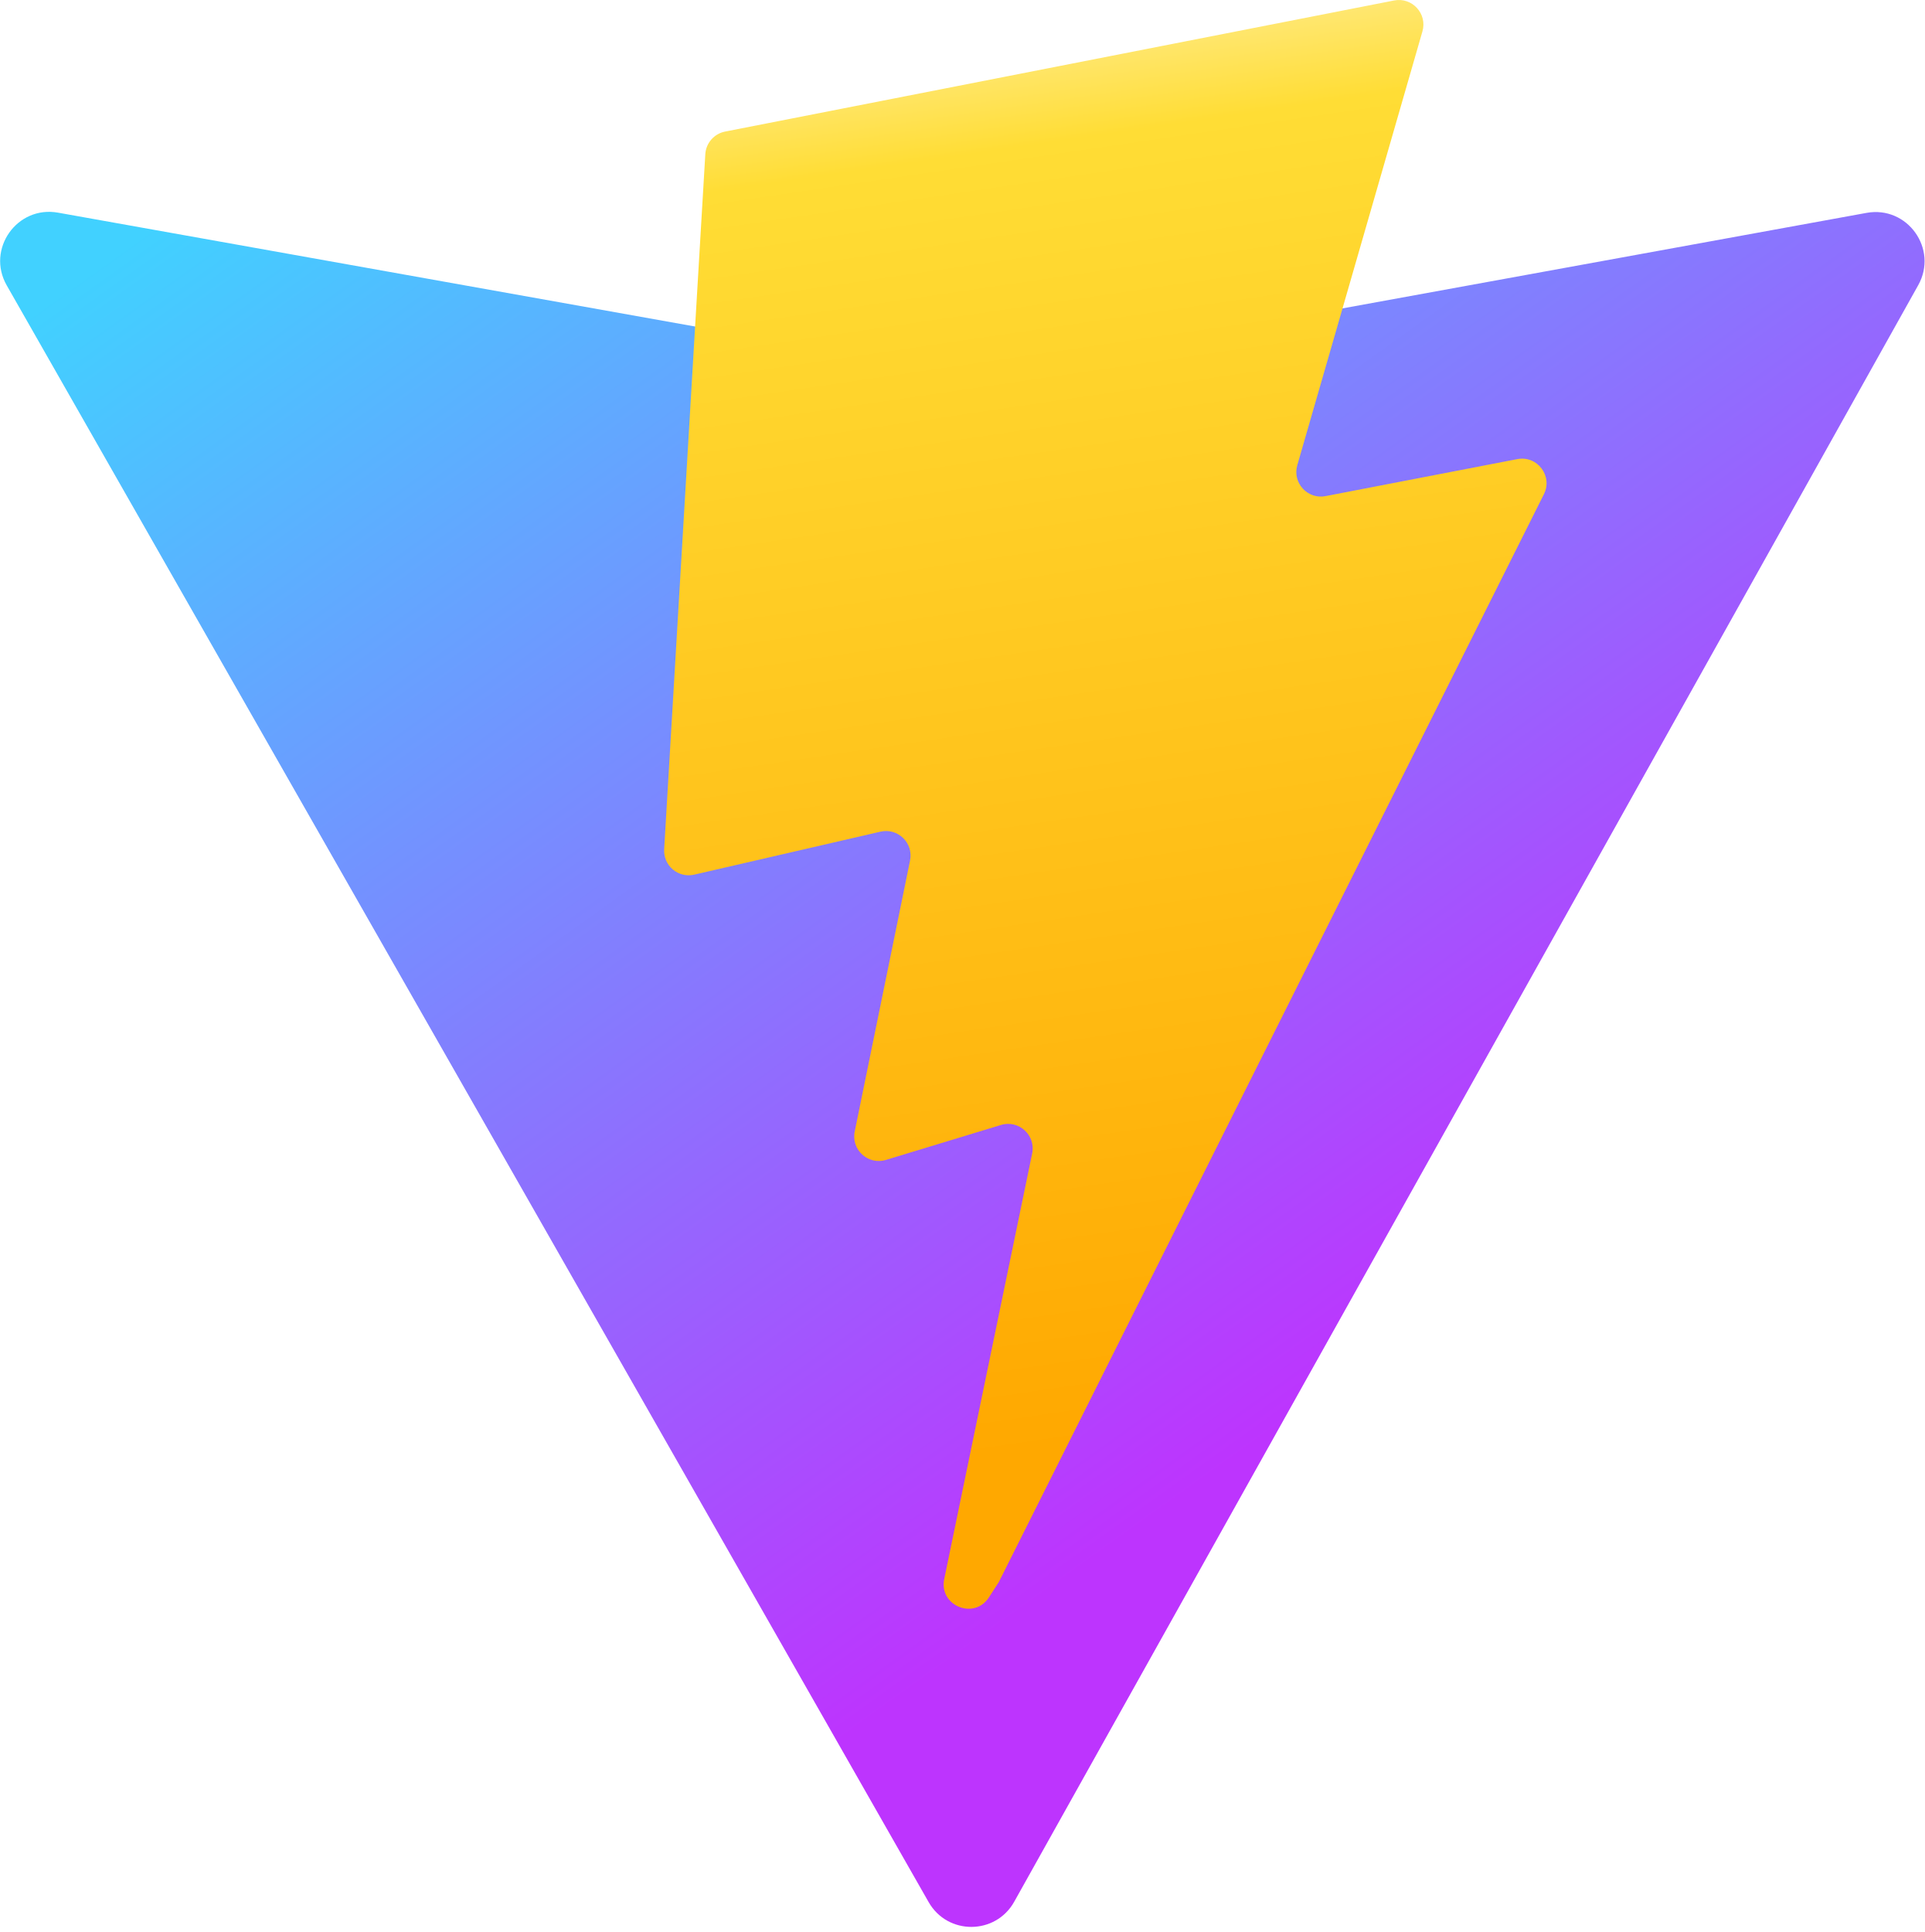
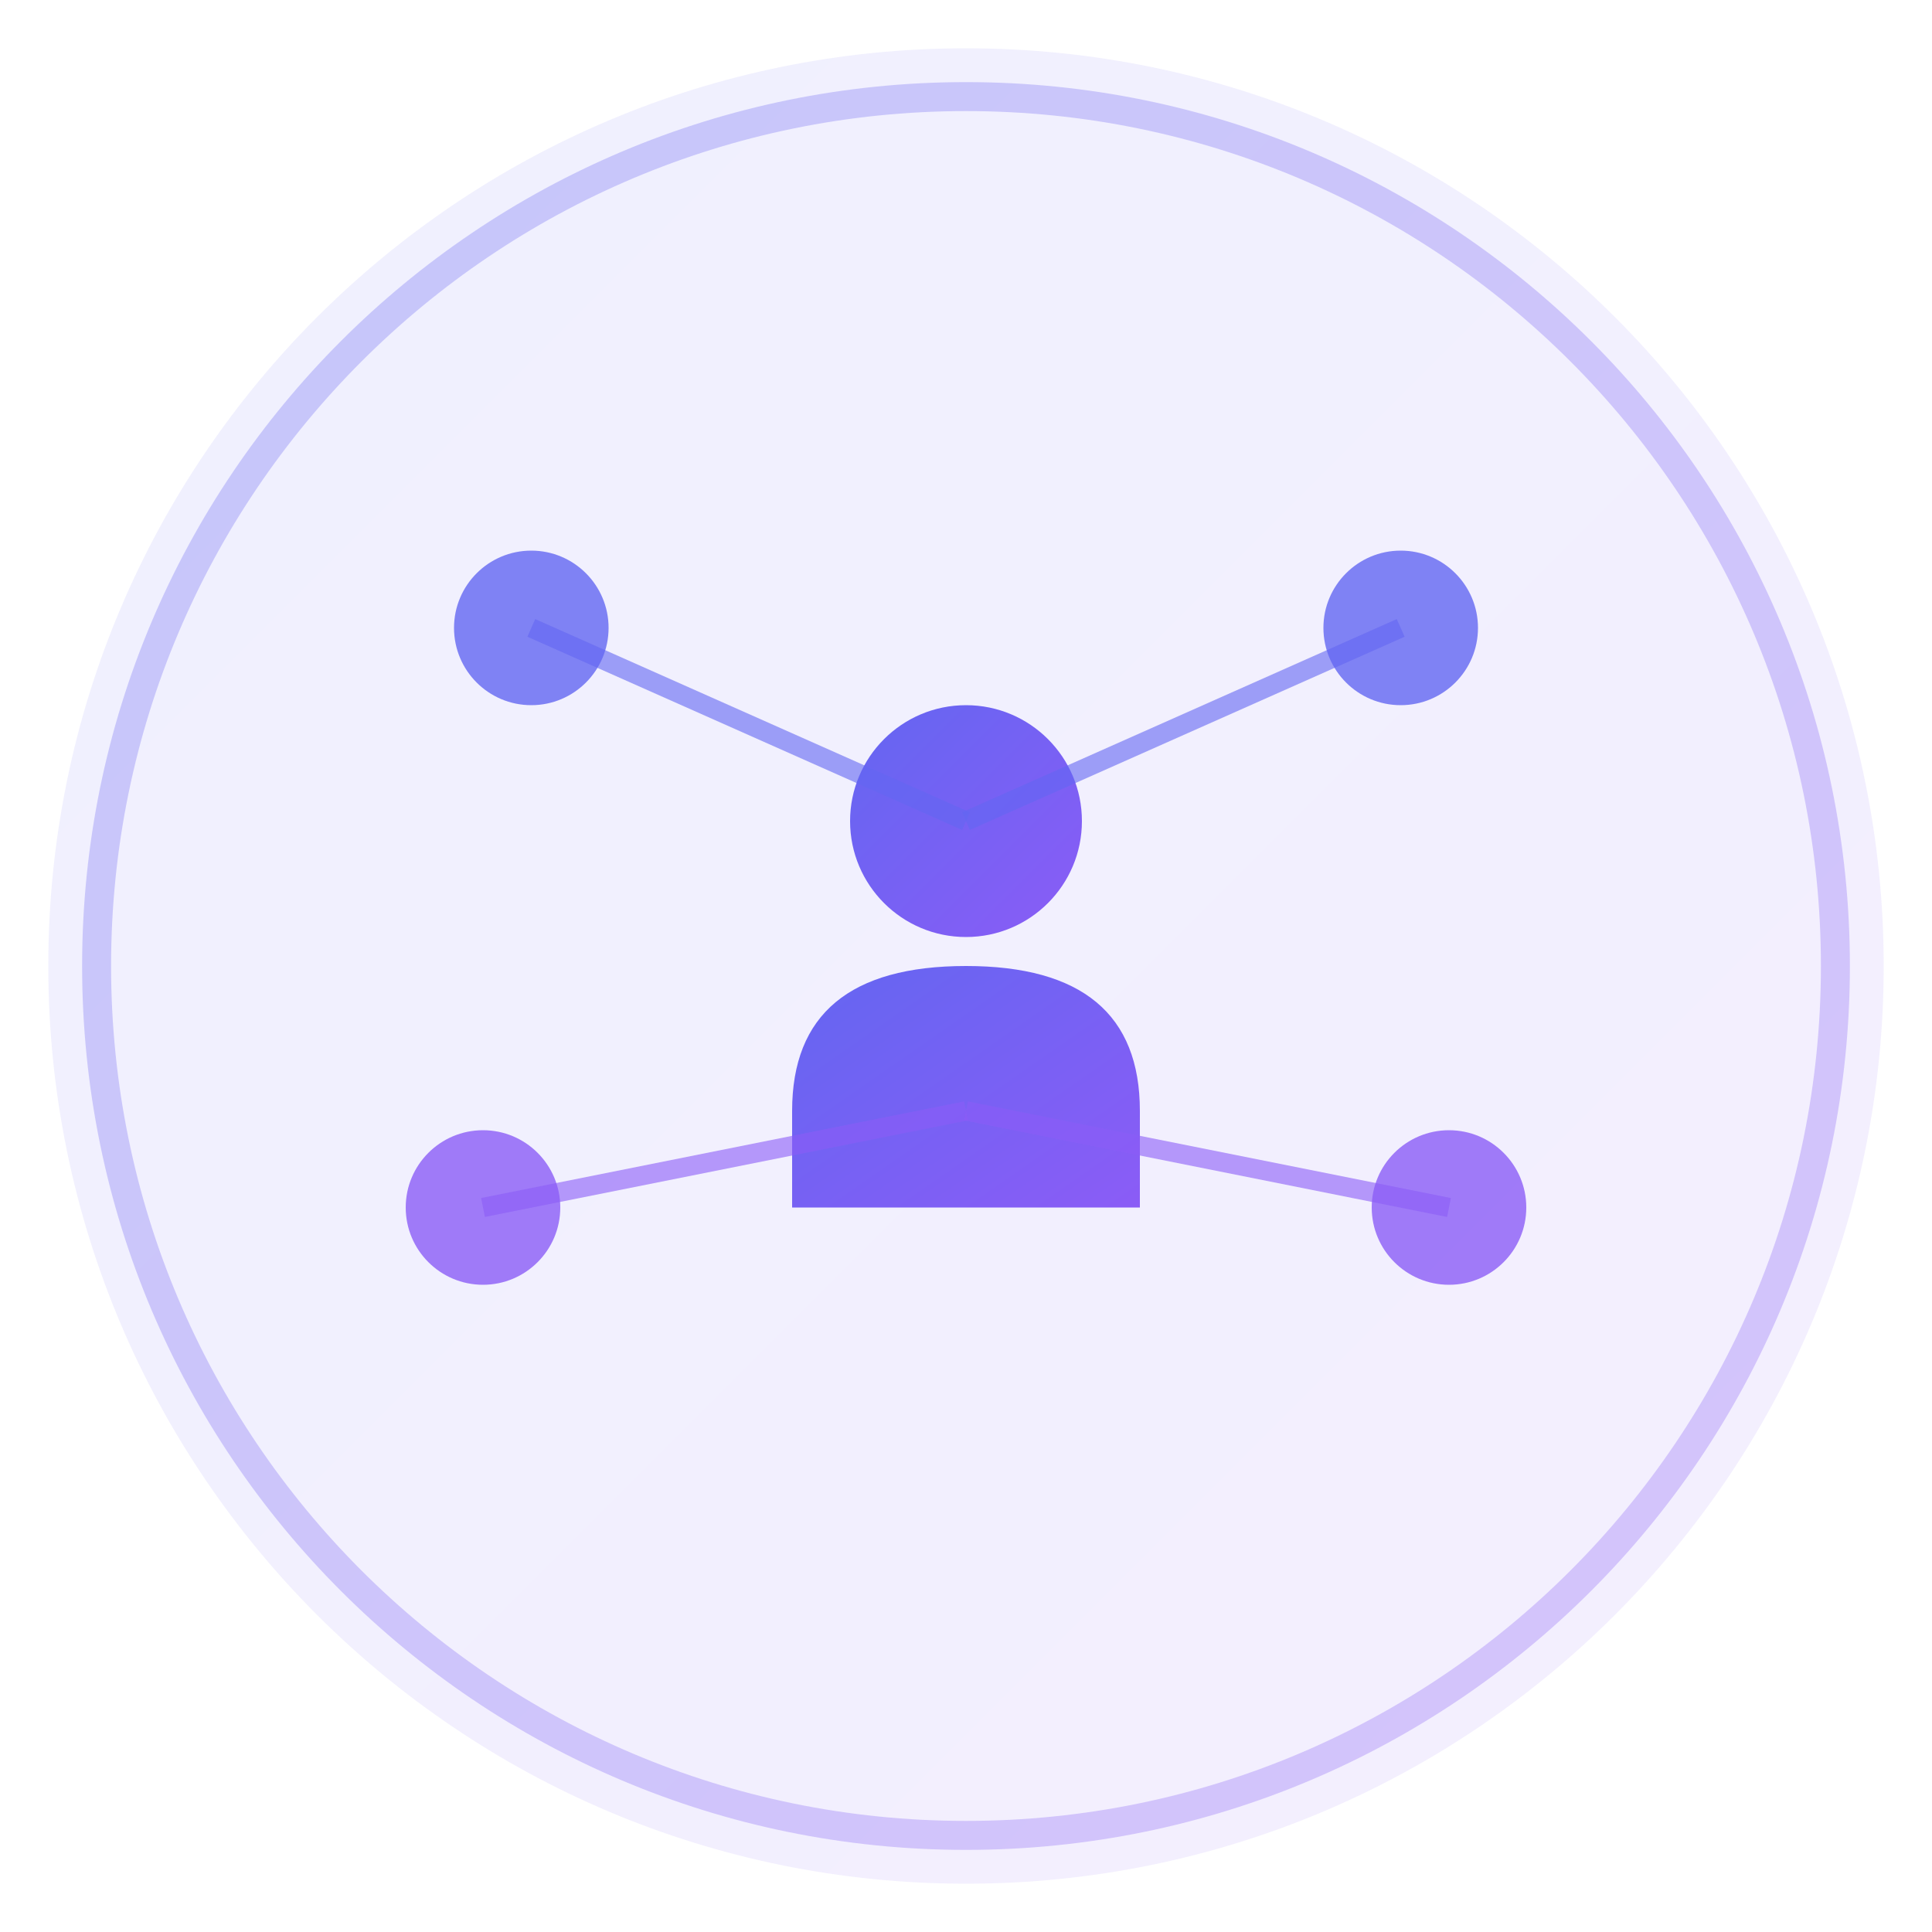
- <svg xmlns="http://www.w3.org/2000/svg" aria-hidden="true" role="img" class="iconify iconify--logos" width="31.88" height="32" preserveAspectRatio="xMidYMid meet" viewBox="0 0 256 257">
+ <svg xmlns="http://www.w3.org/2000/svg" viewBox="0 0 200 200" width="200" height="200">
  <defs>
-     <linearGradient id="IconifyId1813088fe1fbc01fb466" x1="-.828%" x2="57.636%" y1="7.652%" y2="78.411%">
-       <stop offset="0%" stop-color="#41D1FF" />
-       <stop offset="100%" stop-color="#BD34FE" />
-     </linearGradient>
-     <linearGradient id="IconifyId1813088fe1fbc01fb467" x1="43.376%" x2="50.316%" y1="2.242%" y2="89.03%">
-       <stop offset="0%" stop-color="#FFEA83" />
-       <stop offset="8.333%" stop-color="#FFDD35" />
-       <stop offset="100%" stop-color="#FFA800" />
+     <linearGradient id="crmGradient" x1="0%" y1="0%" x2="100%" y2="100%">
+       <stop offset="0%" style="stop-color:#6366f1;stop-opacity:1" />
+       <stop offset="100%" style="stop-color:#8b5cf6;stop-opacity:1" />
    </linearGradient>
  </defs>
-   <path fill="url(#IconifyId1813088fe1fbc01fb466)" d="M255.153 37.938L134.897 252.976c-2.483 4.44-8.862 4.466-11.382.048L.875 37.958c-2.746-4.814 1.371-10.646 6.827-9.67l120.385 21.517a6.537 6.537 0 0 0 2.322-.004l117.867-21.483c5.438-.991 9.574 4.796 6.877 9.62Z" />
-   <path fill="url(#IconifyId1813088fe1fbc01fb467)" d="M185.432.063L96.44 17.501a3.268 3.268 0 0 0-2.634 3.014l-5.474 92.456a3.268 3.268 0 0 0 3.997 3.378l24.777-5.718c2.318-.535 4.413 1.507 3.936 3.838l-7.361 36.047c-.495 2.426 1.782 4.5 4.151 3.78l15.304-4.649c2.372-.72 4.652 1.36 4.15 3.788l-11.698 56.621c-.732 3.542 3.979 5.473 5.943 2.437l1.313-2.028l72.516-144.72c1.215-2.423-.88-5.186-3.54-4.672l-25.505 4.922c-2.396.462-4.435-1.77-3.759-4.114l16.646-57.705c.677-2.35-1.37-4.583-3.769-4.113Z" />
+   <circle cx="100" cy="100" r="95" fill="url(#crmGradient)" opacity="0.1" />
+   <g transform="translate(100, 100)">
+     <circle cx="0" cy="-15" r="12" fill="url(#crmGradient)" />
+     <path d="M -18 15 Q -18 0 0 0 Q 18 0 18 15 L 18 25 L -18 25 Z" fill="url(#crmGradient)" />
+     <circle cx="-45" cy="-35" r="8" fill="#6366f1" opacity="0.8" />
+     <circle cx="45" cy="-35" r="8" fill="#6366f1" opacity="0.8" />
+     <circle cx="-50" cy="25" r="8" fill="#8b5cf6" opacity="0.8" />
+     <circle cx="50" cy="25" r="8" fill="#8b5cf6" opacity="0.8" />
+     <line x1="0" y1="-15" x2="-45" y2="-35" stroke="#6366f1" stroke-width="2" opacity="0.6" />
+     <line x1="0" y1="-15" x2="45" y2="-35" stroke="#6366f1" stroke-width="2" opacity="0.6" />
+     <line x1="0" y1="15" x2="-50" y2="25" stroke="#8b5cf6" stroke-width="2" opacity="0.6" />
+     <line x1="0" y1="15" x2="50" y2="25" stroke="#8b5cf6" stroke-width="2" opacity="0.6" />
+   </g>
+   <circle cx="100" cy="100" r="90" fill="none" stroke="url(#crmGradient)" stroke-width="3" opacity="0.3" />
</svg>
